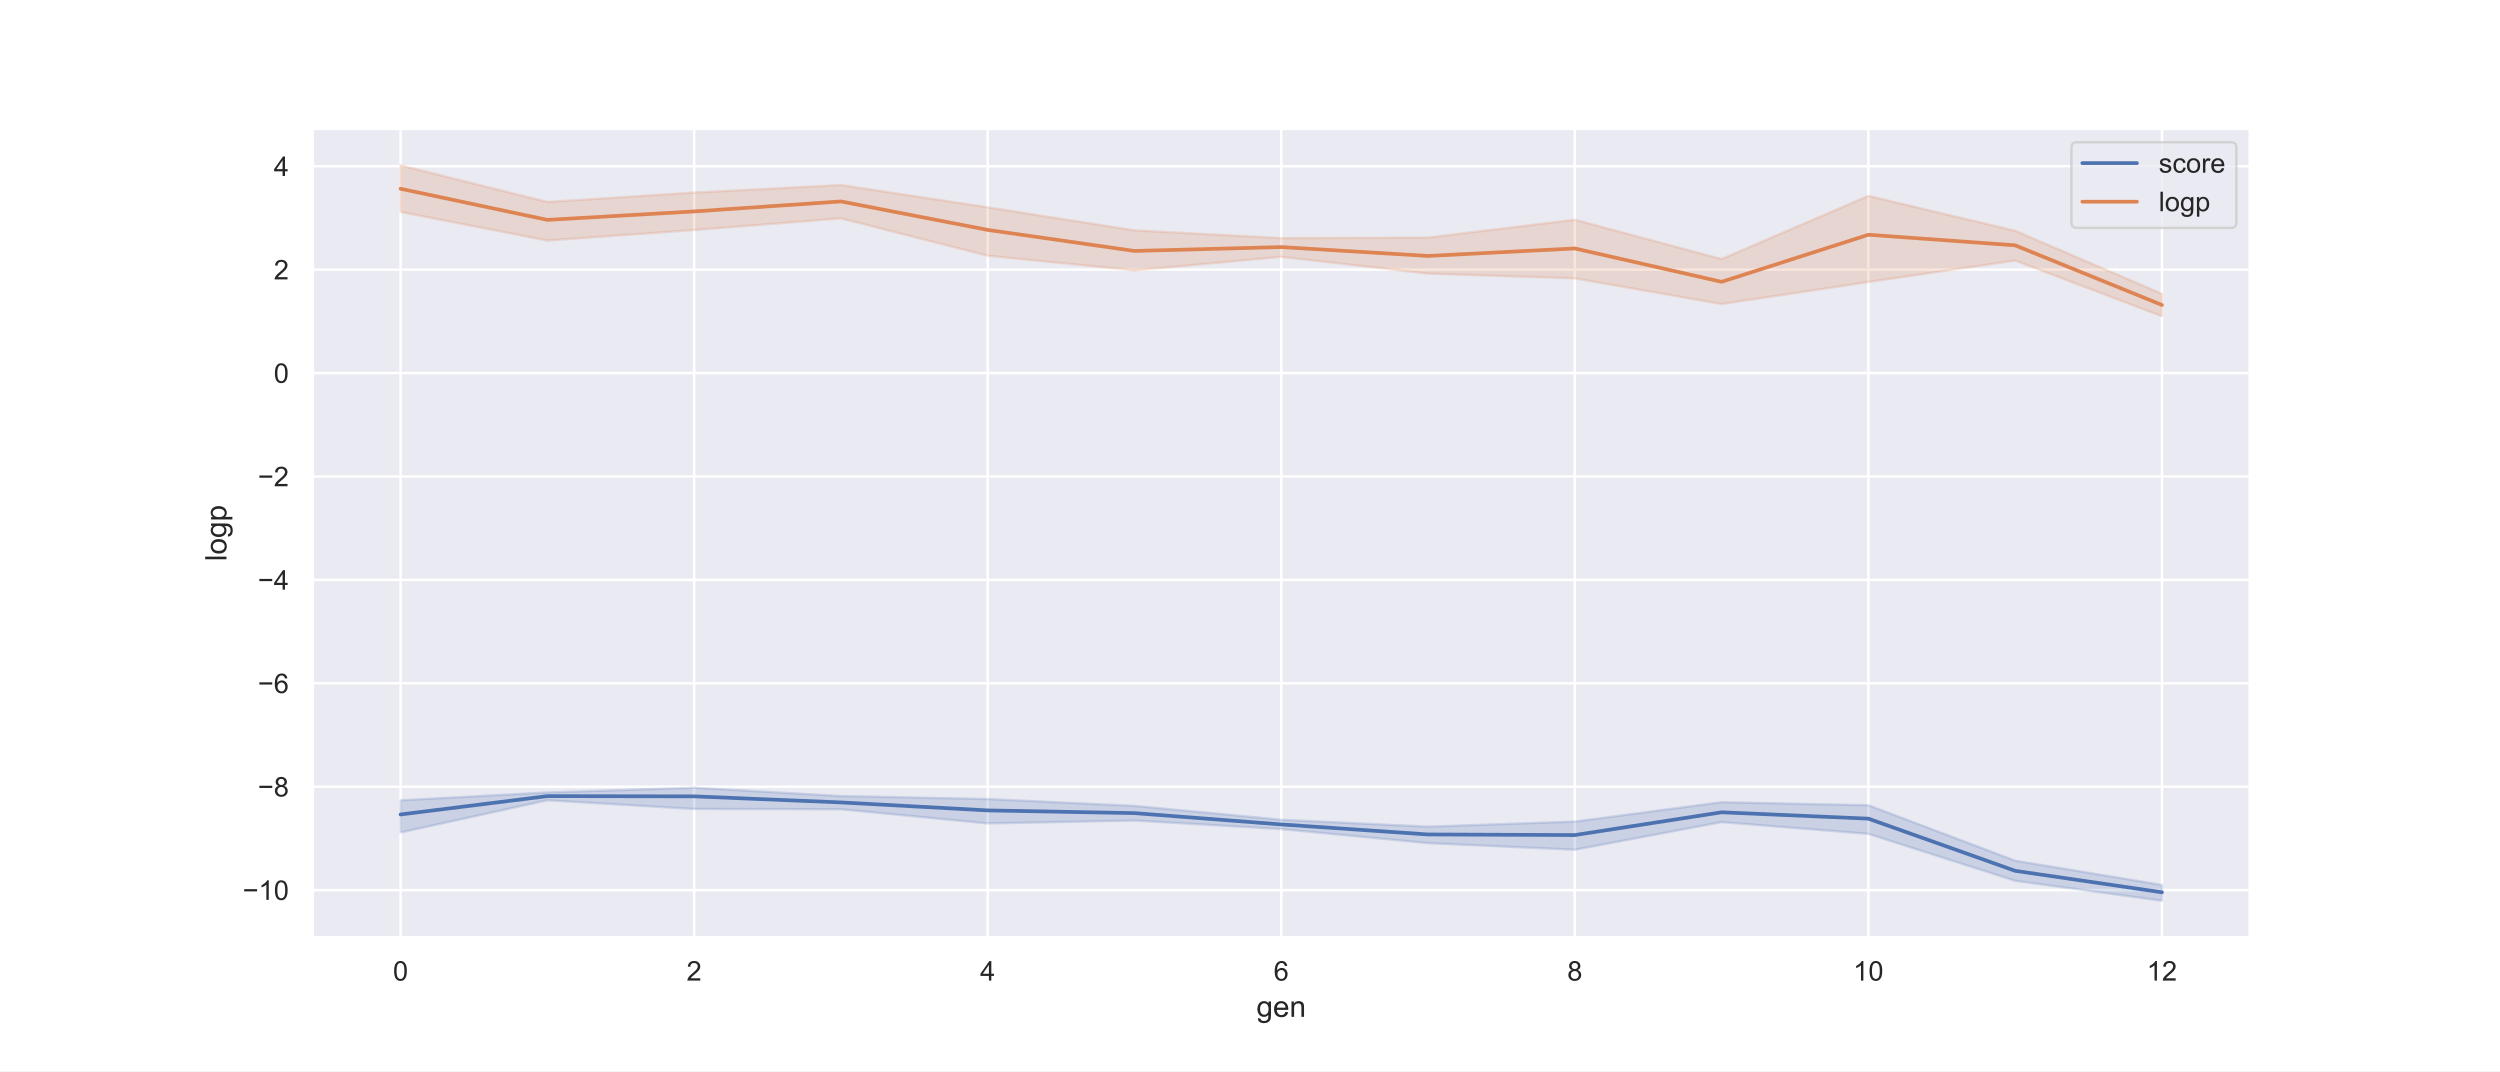
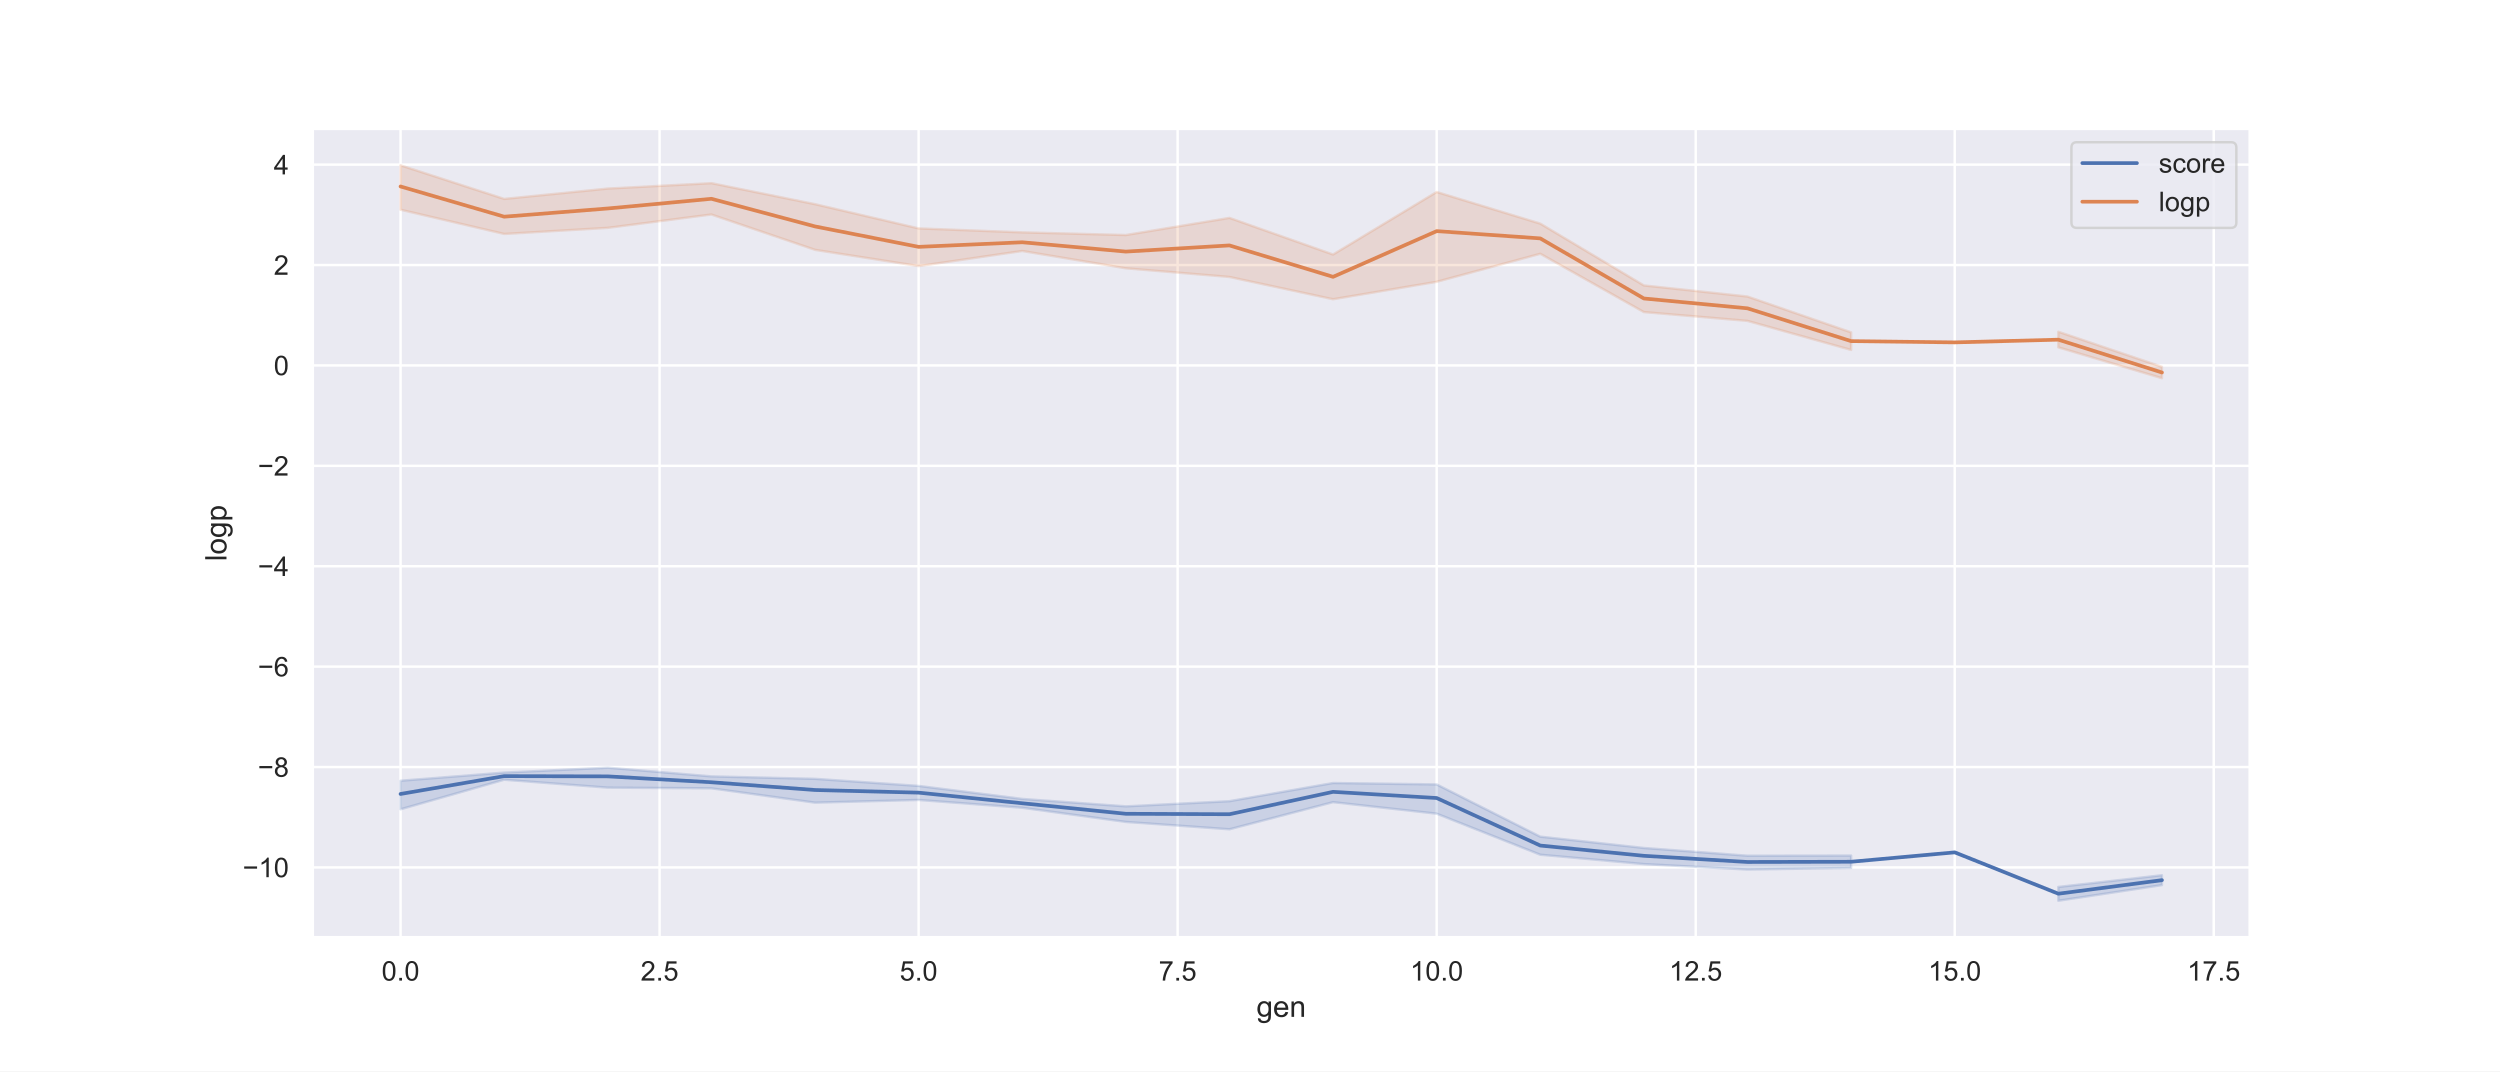
<svg xmlns="http://www.w3.org/2000/svg" xmlns:xlink="http://www.w3.org/1999/xlink" height="432pt" version="1.1" viewBox="0 0 1008 432" width="1008pt">
  <defs>
    <style type="text/css">
*{stroke-linecap:butt;stroke-linejoin:round;}
  </style>
  </defs>
  <g id="figure_1">
    <g id="patch_1">
      <path d="M 0 432  L 1008 432  L 1008 0  L 0 0  z " style="fill:#ffffff;" />
    </g>
    <g id="axes_1">
      <g id="patch_2">
        <path d="M 126 378  L 907.2 378  L 907.2 51.84  L 126 51.84  z " style="fill:#eaeaf2;" />
      </g>
      <g id="matplotlib.axis_1">
        <g id="xtick_1">
          <g id="line2d_1">
-             <path clip-path="url(#p909247d526)" d="M 161.509 378  L 161.509 51.84  " style="fill:none;stroke:#ffffff;stroke-linecap:round;" />
+             <path clip-path="url(#p91b18e25f9)" d="M 161.509 378  L 161.509 51.84  " style="fill:none;stroke:#ffffff;stroke-linecap:round;" />
          </g>
          <g id="text_1">
            <defs>
              <path d="M 4.156 35.297  Q 4.156 48 6.766 55.734  Q 9.375 63.484 14.516 67.672  Q 19.672 71.875 27.484 71.875  Q 33.25 71.875 37.594 69.547  Q 41.938 67.234 44.766 62.859  Q 47.609 58.5 49.219 52.219  Q 50.828 45.953 50.828 35.297  Q 50.828 22.703 48.234 14.969  Q 45.656 7.234 40.5 3  Q 35.359 -1.219 27.484 -1.219  Q 17.141 -1.219 11.234 6.203  Q 4.156 15.141 4.156 35.297  z M 13.188 35.297  Q 13.188 17.672 17.312 11.828  Q 21.438 6 27.484 6  Q 33.547 6 37.672 11.859  Q 41.797 17.719 41.797 35.297  Q 41.797 52.984 37.672 58.781  Q 33.547 64.594 27.391 64.594  Q 21.344 64.594 17.719 59.469  Q 13.188 52.938 13.188 35.297  z " id="ArialMT-48" />
-             </defs>
-             <g style="fill:#262626;" transform="translate(158.4506 395.3736)scale(0.11 -0.11)">
+               <path d="M 9.078 0  L 9.078 10.016  L 19.094 10.016  L 19.094 0  z " id="ArialMT-46" />
+             </defs>
+             <g style="fill:#262626;" transform="translate(153.8641 395.3736)scale(0.11 -0.11)">
              <use xlink:href="#ArialMT-48" />
+               <use x="55.615" xlink:href="#ArialMT-46" />
+               <use x="83.398" xlink:href="#ArialMT-48" />
            </g>
          </g>
        </g>
        <g id="xtick_2">
          <g id="line2d_2">
-             <path clip-path="url(#p909247d526)" d="M 279.873 378  L 279.873 51.84  " style="fill:none;stroke:#ffffff;stroke-linecap:round;" />
+             <path clip-path="url(#p91b18e25f9)" d="M 265.948 378  L 265.948 51.84  " style="fill:none;stroke:#ffffff;stroke-linecap:round;" />
          </g>
          <g id="text_2">
            <defs>
              <path d="M 50.344 8.453  L 50.344 0  L 3.031 0  Q 2.938 3.172 4.047 6.109  Q 5.859 10.938 9.828 15.625  Q 13.812 20.312 21.344 26.469  Q 33.016 36.031 37.109 41.625  Q 41.219 47.219 41.219 52.203  Q 41.219 57.422 37.469 61  Q 33.734 64.594 27.734 64.594  Q 21.391 64.594 17.578 60.781  Q 13.766 56.984 13.719 50.25  L 4.688 51.172  Q 5.609 61.281 11.656 66.578  Q 17.719 71.875 27.938 71.875  Q 38.234 71.875 44.234 66.156  Q 50.25 60.453 50.25 52  Q 50.25 47.703 48.484 43.547  Q 46.734 39.406 42.656 34.812  Q 38.578 30.219 29.109 22.219  Q 21.188 15.578 18.938 13.203  Q 16.703 10.844 15.234 8.453  z " id="ArialMT-50" />
-             </defs>
-             <g style="fill:#262626;" transform="translate(276.8142 395.3736)scale(0.11 -0.11)">
+               <path d="M 4.156 18.75  L 13.375 19.531  Q 14.406 12.797 18.141 9.391  Q 21.875 6 27.156 6  Q 33.5 6 37.891 10.781  Q 42.281 15.578 42.281 23.484  Q 42.281 31 38.062 35.344  Q 33.844 39.703 27 39.703  Q 22.75 39.703 19.328 37.766  Q 15.922 35.844 13.969 32.766  L 5.719 33.844  L 12.641 70.609  L 48.25 70.609  L 48.25 62.203  L 19.672 62.203  L 15.828 42.969  Q 22.266 47.469 29.344 47.469  Q 38.719 47.469 45.156 40.969  Q 51.609 34.469 51.609 24.266  Q 51.609 14.547 45.953 7.469  Q 39.062 -1.219 27.156 -1.219  Q 17.391 -1.219 11.203 4.25  Q 5.031 9.719 4.156 18.75  z " id="ArialMT-53" />
+             </defs>
+             <g style="fill:#262626;" transform="translate(258.3026 395.3736)scale(0.11 -0.11)">
              <use xlink:href="#ArialMT-50" />
+               <use x="55.615" xlink:href="#ArialMT-46" />
+               <use x="83.398" xlink:href="#ArialMT-53" />
            </g>
          </g>
        </g>
        <g id="xtick_3">
          <g id="line2d_3">
-             <path clip-path="url(#p909247d526)" d="M 398.236 378  L 398.236 51.84  " style="fill:none;stroke:#ffffff;stroke-linecap:round;" />
+             <path clip-path="url(#p91b18e25f9)" d="M 370.386 378  L 370.386 51.84  " style="fill:none;stroke:#ffffff;stroke-linecap:round;" />
          </g>
          <g id="text_3">
-             <defs>
-               <path d="M 32.328 0  L 32.328 17.141  L 1.266 17.141  L 1.266 25.203  L 33.938 71.578  L 41.109 71.578  L 41.109 25.203  L 50.781 25.203  L 50.781 17.141  L 41.109 17.141  L 41.109 0  z M 32.328 25.203  L 32.328 57.469  L 9.906 25.203  z " id="ArialMT-52" />
-             </defs>
-             <g style="fill:#262626;" transform="translate(395.1778 395.3736)scale(0.11 -0.11)">
-               <use xlink:href="#ArialMT-52" />
+             <g style="fill:#262626;" transform="translate(362.7411 395.3736)scale(0.11 -0.11)">
+               <use xlink:href="#ArialMT-53" />
+               <use x="55.615" xlink:href="#ArialMT-46" />
+               <use x="83.398" xlink:href="#ArialMT-48" />
            </g>
          </g>
        </g>
        <g id="xtick_4">
          <g id="line2d_4">
-             <path clip-path="url(#p909247d526)" d="M 516.6 378  L 516.6 51.84  " style="fill:none;stroke:#ffffff;stroke-linecap:round;" />
+             <path clip-path="url(#p91b18e25f9)" d="M 474.825 378  L 474.825 51.84  " style="fill:none;stroke:#ffffff;stroke-linecap:round;" />
          </g>
          <g id="text_4">
            <defs>
-               <path d="M 49.75 54.047  L 41.016 53.375  Q 39.844 58.547 37.703 60.891  Q 34.125 64.656 28.906 64.656  Q 24.703 64.656 21.531 62.312  Q 17.391 59.281 14.984 53.469  Q 12.594 47.656 12.5 36.922  Q 15.672 41.75 20.266 44.094  Q 24.859 46.438 29.891 46.438  Q 38.672 46.438 44.844 39.969  Q 51.031 33.5 51.031 23.25  Q 51.031 16.5 48.125 10.719  Q 45.219 4.938 40.141 1.859  Q 35.062 -1.219 28.609 -1.219  Q 17.625 -1.219 10.688 6.859  Q 3.766 14.938 3.766 33.5  Q 3.766 54.25 11.422 63.672  Q 18.109 71.875 29.438 71.875  Q 37.891 71.875 43.281 67.141  Q 48.688 62.406 49.75 54.047  z M 13.875 23.188  Q 13.875 18.656 15.797 14.5  Q 17.719 10.359 21.188 8.172  Q 24.656 6 28.469 6  Q 34.031 6 38.031 10.484  Q 42.047 14.984 42.047 22.703  Q 42.047 30.125 38.078 34.391  Q 34.125 38.672 28.125 38.672  Q 22.172 38.672 18.016 34.391  Q 13.875 30.125 13.875 23.188  z " id="ArialMT-54" />
-             </defs>
-             <g style="fill:#262626;" transform="translate(513.5415 395.3736)scale(0.11 -0.11)">
-               <use xlink:href="#ArialMT-54" />
+               <path d="M 4.734 62.203  L 4.734 70.656  L 51.078 70.656  L 51.078 63.812  Q 44.234 56.547 37.516 44.484  Q 30.812 32.422 27.156 19.672  Q 24.516 10.688 23.781 0  L 14.75 0  Q 14.891 8.453 18.062 20.406  Q 21.234 32.375 27.172 43.484  Q 33.109 54.594 39.797 62.203  z " id="ArialMT-55" />
+             </defs>
+             <g style="fill:#262626;" transform="translate(467.1796 395.3736)scale(0.11 -0.11)">
+               <use xlink:href="#ArialMT-55" />
+               <use x="55.615" xlink:href="#ArialMT-46" />
+               <use x="83.398" xlink:href="#ArialMT-53" />
            </g>
          </g>
        </g>
        <g id="xtick_5">
          <g id="line2d_5">
-             <path clip-path="url(#p909247d526)" d="M 634.964 378  L 634.964 51.84  " style="fill:none;stroke:#ffffff;stroke-linecap:round;" />
+             <path clip-path="url(#p91b18e25f9)" d="M 579.263 378  L 579.263 51.84  " style="fill:none;stroke:#ffffff;stroke-linecap:round;" />
          </g>
          <g id="text_5">
            <defs>
-               <path d="M 17.672 38.812  Q 12.203 40.828 9.562 44.531  Q 6.938 48.25 6.938 53.422  Q 6.938 61.234 12.547 66.547  Q 18.172 71.875 27.484 71.875  Q 36.859 71.875 42.578 66.422  Q 48.297 60.984 48.297 53.172  Q 48.297 48.188 45.672 44.5  Q 43.062 40.828 37.75 38.812  Q 44.344 36.672 47.781 31.875  Q 51.219 27.094 51.219 20.453  Q 51.219 11.281 44.719 5.031  Q 38.234 -1.219 27.641 -1.219  Q 17.047 -1.219 10.547 5.047  Q 4.047 11.328 4.047 20.703  Q 4.047 27.688 7.594 32.391  Q 11.141 37.109 17.672 38.812  z M 15.922 53.719  Q 15.922 48.641 19.188 45.406  Q 22.469 42.188 27.688 42.188  Q 32.766 42.188 36.016 45.375  Q 39.266 48.578 39.266 53.219  Q 39.266 58.062 35.906 61.359  Q 32.562 64.656 27.594 64.656  Q 22.562 64.656 19.234 61.422  Q 15.922 58.203 15.922 53.719  z M 13.094 20.656  Q 13.094 16.891 14.875 13.375  Q 16.656 9.859 20.172 7.922  Q 23.688 6 27.734 6  Q 34.031 6 38.125 10.047  Q 42.234 14.109 42.234 20.359  Q 42.234 26.703 38.016 30.859  Q 33.797 35.016 27.438 35.016  Q 21.234 35.016 17.156 30.906  Q 13.094 26.812 13.094 20.656  z " id="ArialMT-56" />
-             </defs>
-             <g style="fill:#262626;" transform="translate(631.9051 395.3736)scale(0.11 -0.11)">
-               <use xlink:href="#ArialMT-56" />
+               <path d="M 37.25 0  L 28.469 0  L 28.469 56  Q 25.297 52.984 20.141 49.953  Q 14.984 46.922 10.891 45.406  L 10.891 53.906  Q 18.266 57.375 23.781 62.297  Q 29.297 67.234 31.594 71.875  L 37.25 71.875  z " id="ArialMT-49" />
+             </defs>
+             <g style="fill:#262626;" transform="translate(568.5596 395.3736)scale(0.11 -0.11)">
+               <use xlink:href="#ArialMT-49" />
+               <use x="55.615" xlink:href="#ArialMT-48" />
+               <use x="111.23" xlink:href="#ArialMT-46" />
+               <use x="139.014" xlink:href="#ArialMT-48" />
            </g>
          </g>
        </g>
        <g id="xtick_6">
          <g id="line2d_6">
-             <path clip-path="url(#p909247d526)" d="M 753.327 378  L 753.327 51.84  " style="fill:none;stroke:#ffffff;stroke-linecap:round;" />
+             <path clip-path="url(#p91b18e25f9)" d="M 683.702 378  L 683.702 51.84  " style="fill:none;stroke:#ffffff;stroke-linecap:round;" />
          </g>
          <g id="text_6">
-             <defs>
-               <path d="M 37.25 0  L 28.469 0  L 28.469 56  Q 25.297 52.984 20.141 49.953  Q 14.984 46.922 10.891 45.406  L 10.891 53.906  Q 18.266 57.375 23.781 62.297  Q 29.297 67.234 31.594 71.875  L 37.25 71.875  z " id="ArialMT-49" />
-             </defs>
-             <g style="fill:#262626;" transform="translate(747.2102 395.3736)scale(0.11 -0.11)">
+             <g style="fill:#262626;" transform="translate(672.9981 395.3736)scale(0.11 -0.11)">
              <use xlink:href="#ArialMT-49" />
-               <use x="55.615" xlink:href="#ArialMT-48" />
+               <use x="55.615" xlink:href="#ArialMT-50" />
+               <use x="111.23" xlink:href="#ArialMT-46" />
+               <use x="139.014" xlink:href="#ArialMT-53" />
            </g>
          </g>
        </g>
        <g id="xtick_7">
          <g id="line2d_7">
-             <path clip-path="url(#p909247d526)" d="M 871.691 378  L 871.691 51.84  " style="fill:none;stroke:#ffffff;stroke-linecap:round;" />
+             <path clip-path="url(#p91b18e25f9)" d="M 788.14 378  L 788.14 51.84  " style="fill:none;stroke:#ffffff;stroke-linecap:round;" />
          </g>
          <g id="text_7">
-             <g style="fill:#262626;" transform="translate(865.5739 395.3736)scale(0.11 -0.11)">
+             <g style="fill:#262626;" transform="translate(777.4366 395.3736)scale(0.11 -0.11)">
              <use xlink:href="#ArialMT-49" />
-               <use x="55.615" xlink:href="#ArialMT-50" />
-             </g>
-           </g>
-         </g>
-         <g id="text_8">
+               <use x="55.615" xlink:href="#ArialMT-53" />
+               <use x="111.23" xlink:href="#ArialMT-46" />
+               <use x="139.014" xlink:href="#ArialMT-48" />
+             </g>
+           </g>
+         </g>
+         <g id="xtick_8">
+           <g id="line2d_8">
+             <path clip-path="url(#p91b18e25f9)" d="M 892.579 378  L 892.579 51.84  " style="fill:none;stroke:#ffffff;stroke-linecap:round;" />
+           </g>
+           <g id="text_8">
+             <g style="fill:#262626;" transform="translate(881.8751 395.3736)scale(0.11 -0.11)">
+               <use xlink:href="#ArialMT-49" />
+               <use x="55.615" xlink:href="#ArialMT-55" />
+               <use x="111.23" xlink:href="#ArialMT-46" />
+               <use x="139.014" xlink:href="#ArialMT-53" />
+             </g>
+           </g>
+         </g>
+         <g id="text_9">
          <defs>
            <path d="M 4.984 -4.297  L 13.531 -5.562  Q 14.062 -9.516 16.5 -11.328  Q 19.781 -13.766 25.438 -13.766  Q 31.547 -13.766 34.859 -11.328  Q 38.188 -8.891 39.359 -4.5  Q 40.047 -1.812 39.984 6.781  Q 34.234 0 25.641 0  Q 14.938 0 9.078 7.719  Q 3.219 15.438 3.219 26.219  Q 3.219 33.641 5.906 39.906  Q 8.594 46.188 13.688 49.609  Q 18.797 53.031 25.688 53.031  Q 34.859 53.031 40.828 45.609  L 40.828 51.859  L 48.922 51.859  L 48.922 7.031  Q 48.922 -5.078 46.453 -10.125  Q 44 -15.188 38.641 -18.109  Q 33.297 -21.047 25.484 -21.047  Q 16.219 -21.047 10.5 -16.875  Q 4.781 -12.703 4.984 -4.297  z M 12.25 26.859  Q 12.25 16.656 16.297 11.969  Q 20.359 7.281 26.469 7.281  Q 32.516 7.281 36.609 11.938  Q 40.719 16.609 40.719 26.562  Q 40.719 36.078 36.5 40.906  Q 32.281 45.75 26.312 45.75  Q 20.453 45.75 16.344 40.984  Q 12.25 36.234 12.25 26.859  z " id="ArialMT-103" />
            <path d="M 42.094 16.703  L 51.172 15.578  Q 49.031 7.625 43.219 3.219  Q 37.406 -1.172 28.375 -1.172  Q 17 -1.172 10.328 5.828  Q 3.656 12.844 3.656 25.484  Q 3.656 38.578 10.391 45.797  Q 17.141 53.031 27.875 53.031  Q 38.281 53.031 44.875 45.953  Q 51.469 38.875 51.469 26.031  Q 51.469 25.25 51.422 23.688  L 12.75 23.688  Q 13.234 15.141 17.578 10.594  Q 21.922 6.062 28.422 6.062  Q 33.25 6.062 36.672 8.594  Q 40.094 11.141 42.094 16.703  z M 13.234 30.906  L 42.188 30.906  Q 41.609 37.453 38.875 40.719  Q 34.672 45.797 27.984 45.797  Q 21.922 45.797 17.797 41.75  Q 13.672 37.703 13.234 30.906  z " id="ArialMT-101" />
            <path d="M 6.594 0  L 6.594 51.859  L 14.5 51.859  L 14.5 44.484  Q 20.219 53.031 31 53.031  Q 35.688 53.031 39.625 51.344  Q 43.562 49.656 45.516 46.922  Q 47.469 44.188 48.25 40.438  Q 48.734 37.984 48.734 31.891  L 48.734 0  L 39.938 0  L 39.938 31.547  Q 39.938 36.922 38.906 39.578  Q 37.891 42.234 35.281 43.812  Q 32.672 45.406 29.156 45.406  Q 23.531 45.406 19.453 41.844  Q 15.375 38.281 15.375 28.328  L 15.375 0  z " id="ArialMT-110" />
          </defs>
          <g style="fill:#262626;" transform="translate(506.5903 410.0086)scale(0.12 -0.12)">
            <use xlink:href="#ArialMT-103" />
            <use x="55.615" xlink:href="#ArialMT-101" />
            <use x="111.23" xlink:href="#ArialMT-110" />
          </g>
        </g>
      </g>
      <g id="matplotlib.axis_2">
        <g id="ytick_1">
-           <g id="line2d_8">
-             <path clip-path="url(#p909247d526)" d="M 126 358.903  L 907.2 358.903  " style="fill:none;stroke:#ffffff;stroke-linecap:round;" />
-           </g>
-           <g id="text_9">
+           <g id="line2d_9">
+             <path clip-path="url(#p91b18e25f9)" d="M 126 349.741  L 907.2 349.741  " style="fill:none;stroke:#ffffff;stroke-linecap:round;" />
+           </g>
+           <g id="text_10">
            <defs>
              <path d="M 52.828 31.203  L 5.562 31.203  L 5.562 39.406  L 52.828 39.406  z " id="ArialMT-8722" />
            </defs>
-             <g style="fill:#262626;" transform="translate(97.84125 362.8398)scale(0.11 -0.11)">
+             <g style="fill:#262626;" transform="translate(97.84125 353.6782)scale(0.11 -0.11)">
              <use xlink:href="#ArialMT-8722" />
              <use x="58.398" xlink:href="#ArialMT-49" />
              <use x="114.014" xlink:href="#ArialMT-48" />
            </g>
          </g>
        </g>
        <g id="ytick_2">
-           <g id="line2d_9">
-             <path clip-path="url(#p909247d526)" d="M 126 317.207  L 907.2 317.207  " style="fill:none;stroke:#ffffff;stroke-linecap:round;" />
-           </g>
-           <g id="text_10">
-             <g style="fill:#262626;" transform="translate(103.9583 321.1433)scale(0.11 -0.11)">
+           <g id="line2d_10">
+             <path clip-path="url(#p91b18e25f9)" d="M 126 309.26  L 907.2 309.26  " style="fill:none;stroke:#ffffff;stroke-linecap:round;" />
+           </g>
+           <g id="text_11">
+             <defs>
+               <path d="M 17.672 38.812  Q 12.203 40.828 9.562 44.531  Q 6.938 48.25 6.938 53.422  Q 6.938 61.234 12.547 66.547  Q 18.172 71.875 27.484 71.875  Q 36.859 71.875 42.578 66.422  Q 48.297 60.984 48.297 53.172  Q 48.297 48.188 45.672 44.5  Q 43.062 40.828 37.75 38.812  Q 44.344 36.672 47.781 31.875  Q 51.219 27.094 51.219 20.453  Q 51.219 11.281 44.719 5.031  Q 38.234 -1.219 27.641 -1.219  Q 17.047 -1.219 10.547 5.047  Q 4.047 11.328 4.047 20.703  Q 4.047 27.688 7.594 32.391  Q 11.141 37.109 17.672 38.812  z M 15.922 53.719  Q 15.922 48.641 19.188 45.406  Q 22.469 42.188 27.688 42.188  Q 32.766 42.188 36.016 45.375  Q 39.266 48.578 39.266 53.219  Q 39.266 58.062 35.906 61.359  Q 32.562 64.656 27.594 64.656  Q 22.562 64.656 19.234 61.422  Q 15.922 58.203 15.922 53.719  z M 13.094 20.656  Q 13.094 16.891 14.875 13.375  Q 16.656 9.859 20.172 7.922  Q 23.688 6 27.734 6  Q 34.031 6 38.125 10.047  Q 42.234 14.109 42.234 20.359  Q 42.234 26.703 38.016 30.859  Q 33.797 35.016 27.438 35.016  Q 21.234 35.016 17.156 30.906  Q 13.094 26.812 13.094 20.656  z " id="ArialMT-56" />
+             </defs>
+             <g style="fill:#262626;" transform="translate(103.9583 313.1966)scale(0.11 -0.11)">
              <use xlink:href="#ArialMT-8722" />
              <use x="58.398" xlink:href="#ArialMT-56" />
            </g>
          </g>
        </g>
        <g id="ytick_3">
-           <g id="line2d_10">
-             <path clip-path="url(#p909247d526)" d="M 126 275.51  L 907.2 275.51  " style="fill:none;stroke:#ffffff;stroke-linecap:round;" />
-           </g>
-           <g id="text_11">
-             <g style="fill:#262626;" transform="translate(103.9583 279.4469)scale(0.11 -0.11)">
+           <g id="line2d_11">
+             <path clip-path="url(#p91b18e25f9)" d="M 126 268.778  L 907.2 268.778  " style="fill:none;stroke:#ffffff;stroke-linecap:round;" />
+           </g>
+           <g id="text_12">
+             <defs>
+               <path d="M 49.75 54.047  L 41.016 53.375  Q 39.844 58.547 37.703 60.891  Q 34.125 64.656 28.906 64.656  Q 24.703 64.656 21.531 62.312  Q 17.391 59.281 14.984 53.469  Q 12.594 47.656 12.5 36.922  Q 15.672 41.75 20.266 44.094  Q 24.859 46.438 29.891 46.438  Q 38.672 46.438 44.844 39.969  Q 51.031 33.5 51.031 23.25  Q 51.031 16.5 48.125 10.719  Q 45.219 4.938 40.141 1.859  Q 35.062 -1.219 28.609 -1.219  Q 17.625 -1.219 10.688 6.859  Q 3.766 14.938 3.766 33.5  Q 3.766 54.25 11.422 63.672  Q 18.109 71.875 29.438 71.875  Q 37.891 71.875 43.281 67.141  Q 48.688 62.406 49.75 54.047  z M 13.875 23.188  Q 13.875 18.656 15.797 14.5  Q 17.719 10.359 21.188 8.172  Q 24.656 6 28.469 6  Q 34.031 6 38.031 10.484  Q 42.047 14.984 42.047 22.703  Q 42.047 30.125 38.078 34.391  Q 34.125 38.672 28.125 38.672  Q 22.172 38.672 18.016 34.391  Q 13.875 30.125 13.875 23.188  z " id="ArialMT-54" />
+             </defs>
+             <g style="fill:#262626;" transform="translate(103.9583 272.7149)scale(0.11 -0.11)">
              <use xlink:href="#ArialMT-8722" />
              <use x="58.398" xlink:href="#ArialMT-54" />
            </g>
          </g>
        </g>
        <g id="ytick_4">
-           <g id="line2d_11">
-             <path clip-path="url(#p909247d526)" d="M 126 233.814  L 907.2 233.814  " style="fill:none;stroke:#ffffff;stroke-linecap:round;" />
-           </g>
-           <g id="text_12">
-             <g style="fill:#262626;" transform="translate(103.9583 237.7504)scale(0.11 -0.11)">
+           <g id="line2d_12">
+             <path clip-path="url(#p91b18e25f9)" d="M 126 228.297  L 907.2 228.297  " style="fill:none;stroke:#ffffff;stroke-linecap:round;" />
+           </g>
+           <g id="text_13">
+             <defs>
+               <path d="M 32.328 0  L 32.328 17.141  L 1.266 17.141  L 1.266 25.203  L 33.938 71.578  L 41.109 71.578  L 41.109 25.203  L 50.781 25.203  L 50.781 17.141  L 41.109 17.141  L 41.109 0  z M 32.328 25.203  L 32.328 57.469  L 9.906 25.203  z " id="ArialMT-52" />
+             </defs>
+             <g style="fill:#262626;" transform="translate(103.9583 232.2333)scale(0.11 -0.11)">
              <use xlink:href="#ArialMT-8722" />
              <use x="58.398" xlink:href="#ArialMT-52" />
            </g>
          </g>
        </g>
        <g id="ytick_5">
-           <g id="line2d_12">
-             <path clip-path="url(#p909247d526)" d="M 126 192.117  L 907.2 192.117  " style="fill:none;stroke:#ffffff;stroke-linecap:round;" />
-           </g>
-           <g id="text_13">
-             <g style="fill:#262626;" transform="translate(103.9583 196.054)scale(0.11 -0.11)">
+           <g id="line2d_13">
+             <path clip-path="url(#p91b18e25f9)" d="M 126 187.815  L 907.2 187.815  " style="fill:none;stroke:#ffffff;stroke-linecap:round;" />
+           </g>
+           <g id="text_14">
+             <g style="fill:#262626;" transform="translate(103.9583 191.7517)scale(0.11 -0.11)">
              <use xlink:href="#ArialMT-8722" />
              <use x="58.398" xlink:href="#ArialMT-50" />
            </g>
          </g>
        </g>
        <g id="ytick_6">
-           <g id="line2d_13">
-             <path clip-path="url(#p909247d526)" d="M 126 150.421  L 907.2 150.421  " style="fill:none;stroke:#ffffff;stroke-linecap:round;" />
-           </g>
-           <g id="text_14">
-             <g style="fill:#262626;" transform="translate(110.383 154.3575)scale(0.11 -0.11)">
+           <g id="line2d_14">
+             <path clip-path="url(#p91b18e25f9)" d="M 126 147.333  L 907.2 147.333  " style="fill:none;stroke:#ffffff;stroke-linecap:round;" />
+           </g>
+           <g id="text_15">
+             <g style="fill:#262626;" transform="translate(110.383 151.2701)scale(0.11 -0.11)">
              <use xlink:href="#ArialMT-48" />
            </g>
          </g>
        </g>
        <g id="ytick_7">
-           <g id="line2d_14">
-             <path clip-path="url(#p909247d526)" d="M 126 108.724  L 907.2 108.724  " style="fill:none;stroke:#ffffff;stroke-linecap:round;" />
-           </g>
-           <g id="text_15">
-             <g style="fill:#262626;" transform="translate(110.383 112.6611)scale(0.11 -0.11)">
+           <g id="line2d_15">
+             <path clip-path="url(#p91b18e25f9)" d="M 126 106.852  L 907.2 106.852  " style="fill:none;stroke:#ffffff;stroke-linecap:round;" />
+           </g>
+           <g id="text_16">
+             <g style="fill:#262626;" transform="translate(110.383 110.7885)scale(0.11 -0.11)">
              <use xlink:href="#ArialMT-50" />
            </g>
          </g>
        </g>
        <g id="ytick_8">
-           <g id="line2d_15">
-             <path clip-path="url(#p909247d526)" d="M 126 67.028  L 907.2 67.028  " style="fill:none;stroke:#ffffff;stroke-linecap:round;" />
-           </g>
-           <g id="text_16">
-             <g style="fill:#262626;" transform="translate(110.383 70.96462)scale(0.11 -0.11)">
+           <g id="line2d_16">
+             <path clip-path="url(#p91b18e25f9)" d="M 126 66.37  L 907.2 66.37  " style="fill:none;stroke:#ffffff;stroke-linecap:round;" />
+           </g>
+           <g id="text_17">
+             <g style="fill:#262626;" transform="translate(110.383 70.30684)scale(0.11 -0.11)">
              <use xlink:href="#ArialMT-52" />
            </g>
          </g>
        </g>
-         <g id="text_17">
+         <g id="text_18">
          <defs>
            <path d="M 6.391 0  L 6.391 71.578  L 15.188 71.578  L 15.188 0  z " id="ArialMT-108" />
            <path d="M 3.328 25.922  Q 3.328 40.328 11.328 47.266  Q 18.016 53.031 27.641 53.031  Q 38.328 53.031 45.109 46.016  Q 51.906 39.016 51.906 26.656  Q 51.906 16.656 48.906 10.906  Q 45.906 5.172 40.156 2  Q 34.422 -1.172 27.641 -1.172  Q 16.75 -1.172 10.031 5.812  Q 3.328 12.797 3.328 25.922  z M 12.359 25.922  Q 12.359 15.969 16.703 11.016  Q 21.047 6.062 27.641 6.062  Q 34.188 6.062 38.531 11.031  Q 42.875 16.016 42.875 26.219  Q 42.875 35.844 38.5 40.797  Q 34.125 45.75 27.641 45.75  Q 21.047 45.75 16.703 40.812  Q 12.359 35.891 12.359 25.922  z " id="ArialMT-111" />
            <path d="M 6.594 -19.875  L 6.594 51.859  L 14.594 51.859  L 14.594 45.125  Q 17.438 49.078 21 51.047  Q 24.562 53.031 29.641 53.031  Q 36.281 53.031 41.359 49.609  Q 46.438 46.188 49.016 39.953  Q 51.609 33.734 51.609 26.312  Q 51.609 18.359 48.75 11.984  Q 45.906 5.609 40.453 2.219  Q 35.016 -1.172 29 -1.172  Q 24.609 -1.172 21.109 0.688  Q 17.625 2.547 15.375 5.375  L 15.375 -19.875  z M 14.547 25.641  Q 14.547 15.625 18.594 10.844  Q 22.656 6.062 28.422 6.062  Q 34.281 6.062 38.453 11.016  Q 42.625 15.969 42.625 26.375  Q 42.625 36.281 38.547 41.203  Q 34.469 46.141 28.812 46.141  Q 23.188 46.141 18.859 40.891  Q 14.547 35.641 14.547 25.641  z " id="ArialMT-112" />
          </defs>
          <g style="fill:#262626;" transform="translate(91.31562 226.2628)rotate(-90)scale(0.12 -0.12)">
            <use xlink:href="#ArialMT-108" />
            <use x="22.217" xlink:href="#ArialMT-111" />
            <use x="77.832" xlink:href="#ArialMT-103" />
            <use x="133.447" xlink:href="#ArialMT-112" />
          </g>
        </g>
      </g>
      <g id="PolyCollection_1">
-         <defs>
-           <path d="M 161.509 -109.31  L 161.509 -96.354  L 220.691 -109.337  L 279.873 -105.832  L 339.055 -105.707  L 398.236 -99.996  L 457.418 -101.169  L 516.6 -97.723  L 575.782 -92.05  L 634.964 -89.387  L 694.145 -100.536  L 753.327 -95.785  L 812.509 -76.867  L 871.691 -68.825  L 871.691 -75.191  L 871.691 -75.191  L 812.509 -84.956  L 753.327 -107.313  L 694.145 -108.539  L 634.964 -100.735  L 575.782 -98.684  L 516.6 -101.467  L 457.418 -107.061  L 398.236 -109.818  L 339.055 -111.018  L 279.873 -114.4  L 220.691 -112.478  L 161.509 -109.31  z " id="m362106b983" style="stroke:#4c72b0;stroke-opacity:0.2;" />
-         </defs>
-         <g clip-path="url(#p909247d526)">
-           <use style="fill:#4c72b0;fill-opacity:0.2;stroke:#4c72b0;stroke-opacity:0.2;" x="0" xlink:href="#m362106b983" y="432" />
-         </g>
+         <path clip-path="url(#p91b18e25f9)" d="M 161.509 314.799  L 161.509 326.305  L 203.284 314.382  L 245.06 317.575  L 286.835 317.854  L 328.611 323.626  L 370.386 322.536  L 412.161 325.683  L 453.937 331.401  L 495.712 334.368  L 537.488 323.428  L 579.263 328.075  L 621.039 344.626  L 662.814 348.401  L 704.589 350.593  L 746.365 349.942  L 746.365 344.965  L 746.365 344.965  L 704.589 345.031  L 662.814 341.911  L 621.039 337.344  L 579.263 316.285  L 537.488 315.714  L 495.712 323.042  L 453.937 325.122  L 412.161 322.13  L 370.386 316.885  L 328.611 314.026  L 286.835 313.04  L 245.06 309.533  L 203.284 311.509  L 161.509 314.799  z " style="fill:#4c72b0;fill-opacity:0.2;stroke:#4c72b0;stroke-opacity:0.2;" />
+         <path clip-path="url(#p91b18e25f9)" d="M 829.916 357.627  L 829.916 363.175  L 871.691 356.873  L 871.691 352.898  L 871.691 352.898  L 829.916 357.627  z " style="fill:#4c72b0;fill-opacity:0.2;stroke:#4c72b0;stroke-opacity:0.2;" />
      </g>
      <g id="PolyCollection_2">
-         <defs>
-           <path d="M 161.509 -365.335  L 161.509 -346.53  L 220.691 -335.019  L 279.873 -339.261  L 339.055 -343.956  L 398.236 -328.889  L 457.418 -322.98  L 516.6 -328.449  L 575.782 -321.669  L 634.964 -319.766  L 694.145 -309.422  L 753.327 -318.298  L 812.509 -326.947  L 871.691 -304.478  L 871.691 -313.535  L 871.691 -313.535  L 812.509 -338.951  L 753.327 -353.013  L 694.145 -327.539  L 634.964 -343.405  L 575.782 -336.199  L 516.6 -335.982  L 457.418 -339.108  L 398.236 -348.4  L 339.055 -357.391  L 279.873 -354.339  L 220.691 -350.563  L 161.509 -365.335  z " id="md73f36b981" style="stroke:#dd8452;stroke-opacity:0.2;" />
-         </defs>
-         <g clip-path="url(#p909247d526)">
-           <use style="fill:#dd8452;fill-opacity:0.2;stroke:#dd8452;stroke-opacity:0.2;" x="0" xlink:href="#md73f36b981" y="432" />
-         </g>
-       </g>
-       <g id="line2d_16">
-         <path clip-path="url(#p909247d526)" d="M 161.509 328.399  L 220.691 320.99  L 279.873 321.094  L 339.055 323.54  L 398.236 326.756  L 457.418 327.849  L 516.6 332.419  L 575.782 336.454  L 634.964 336.697  L 694.145 327.518  L 753.327 330.083  L 812.509 351.121  L 871.691 359.779  " style="fill:none;stroke:#4c72b0;stroke-linecap:round;stroke-width:1.5;" />
+         <path clip-path="url(#p91b18e25f9)" d="M 161.509 66.665  L 161.509 84.562  L 203.284 94.325  L 245.06 91.872  L 286.835 86.486  L 328.611 100.734  L 370.386 107.289  L 412.161 101.197  L 453.937 108.181  L 495.712 111.68  L 537.488 120.653  L 579.263 113.624  L 621.039 102.324  L 662.814 125.834  L 704.589 129.389  L 746.365 141.097  L 746.365 134.015  L 746.365 134.015  L 704.589 119.57  L 662.814 115.093  L 621.039 90.161  L 579.263 77.418  L 537.488 102.622  L 495.712 87.859  L 453.937 94.768  L 412.161 93.692  L 370.386 92.1  L 328.611 82.325  L 286.835 73.854  L 245.06 76.034  L 203.284 80.203  L 161.509 66.665  z " style="fill:#dd8452;fill-opacity:0.2;stroke:#dd8452;stroke-opacity:0.2;" />
+         <path clip-path="url(#p91b18e25f9)" d="M 829.916 133.767  L 829.916 140.051  L 871.691 152.494  L 871.691 147.902  L 871.691 147.902  L 829.916 133.767  z " style="fill:#dd8452;fill-opacity:0.2;stroke:#dd8452;stroke-opacity:0.2;" />
      </g>
      <g id="line2d_17">
-         <path clip-path="url(#p909247d526)" d="M 161.509 76.108  L 220.691 88.657  L 279.873 85.243  L 339.055 81.219  L 398.236 92.701  L 457.418 101.186  L 516.6 99.616  L 575.782 103.198  L 634.964 100.173  L 694.145 113.634  L 753.327 94.652  L 812.509 98.914  L 871.691 122.968  " style="fill:none;stroke:#dd8452;stroke-linecap:round;stroke-width:1.5;" />
+         <path clip-path="url(#p91b18e25f9)" d="M 161.509 320.126  L 203.284 312.933  L 245.06 313.034  L 286.835 315.408  L 328.611 318.531  L 370.386 319.592  L 412.161 323.875  L 453.937 328.117  L 495.712 328.296  L 537.488 319.271  L 579.263 321.761  L 621.039 340.928  L 662.814 345.065  L 704.589 347.552  L 746.365 347.458  L 788.14 343.669  L 829.916 360.345  L 871.691 354.879  " style="fill:none;stroke:#4c72b0;stroke-linecap:round;stroke-width:1.5;" />
+       </g>
+       <g id="line2d_18">
+         <path clip-path="url(#p91b18e25f9)" d="M 161.509 75.186  L 203.284 87.369  L 245.06 84.055  L 286.835 80.148  L 328.611 91.296  L 370.386 99.533  L 412.161 97.684  L 453.937 101.444  L 495.712 98.953  L 537.488 111.618  L 579.263 93.189  L 621.039 96.124  L 662.814 120.35  L 704.589 124.321  L 746.365 137.543  L 788.14 138.051  L 829.916 136.958  L 871.691 150.186  " style="fill:none;stroke:#dd8452;stroke-linecap:round;stroke-width:1.5;" />
      </g>
      <g id="patch_3">
        <path d="M 126 378  L 126 51.84  " style="fill:none;stroke:#ffffff;stroke-linecap:square;stroke-linejoin:miter;stroke-width:1.25;" />
      </g>
      <g id="patch_4">
        <path d="M 907.2 378  L 907.2 51.84  " style="fill:none;stroke:#ffffff;stroke-linecap:square;stroke-linejoin:miter;stroke-width:1.25;" />
      </g>
      <g id="patch_5">
        <path d="M 126 378  L 907.2 378  " style="fill:none;stroke:#ffffff;stroke-linecap:square;stroke-linejoin:miter;stroke-width:1.25;" />
      </g>
      <g id="patch_6">
        <path d="M 126 51.84  L 907.2 51.84  " style="fill:none;stroke:#ffffff;stroke-linecap:square;stroke-linejoin:miter;stroke-width:1.25;" />
      </g>
      <g id="legend_1">
        <g id="patch_7">
          <path d="M 837.403 91.889  L 899.5 91.889  Q 901.7 91.889 901.7 89.689  L 901.7 59.54  Q 901.7 57.34 899.5 57.34  L 837.403 57.34  Q 835.203 57.34 835.203 59.54  L 835.203 89.689  Q 835.203 91.889 837.403 91.889  z " style="fill:#eaeaf2;opacity:0.8;stroke:#cccccc;stroke-linejoin:miter;" />
        </g>
-         <g id="line2d_18">
+         <g id="line2d_19">
          <path d="M 839.603 65.764  L 861.603 65.764  " style="fill:none;stroke:#4c72b0;stroke-linecap:round;stroke-width:1.5;" />
        </g>
-         <g id="line2d_19" />
-         <g id="text_18">
+         <g id="line2d_20" />
+         <g id="text_19">
          <defs>
            <path d="M 3.078 15.484  L 11.766 16.844  Q 12.5 11.625 15.844 8.844  Q 19.188 6.062 25.203 6.062  Q 31.25 6.062 34.172 8.516  Q 37.109 10.984 37.109 14.312  Q 37.109 17.281 34.516 19  Q 32.719 20.172 25.531 21.969  Q 15.875 24.422 12.141 26.203  Q 8.406 27.984 6.469 31.125  Q 4.547 34.281 4.547 38.094  Q 4.547 41.547 6.125 44.5  Q 7.719 47.469 10.453 49.422  Q 12.5 50.922 16.031 51.969  Q 19.578 53.031 23.641 53.031  Q 29.734 53.031 34.344 51.266  Q 38.969 49.516 41.156 46.5  Q 43.359 43.5 44.188 38.484  L 35.594 37.312  Q 35.016 41.312 32.203 43.547  Q 29.391 45.797 24.266 45.797  Q 18.219 45.797 15.625 43.797  Q 13.031 41.797 13.031 39.109  Q 13.031 37.406 14.109 36.031  Q 15.188 34.625 17.484 33.688  Q 18.797 33.203 25.25 31.453  Q 34.578 28.953 38.25 27.359  Q 41.938 25.781 44.031 22.75  Q 46.141 19.734 46.141 15.234  Q 46.141 10.844 43.578 6.953  Q 41.016 3.078 36.172 0.953  Q 31.344 -1.172 25.25 -1.172  Q 15.141 -1.172 9.844 3.031  Q 4.547 7.234 3.078 15.484  z " id="ArialMT-115" />
            <path d="M 40.438 19  L 49.078 17.875  Q 47.656 8.938 41.812 3.875  Q 35.984 -1.172 27.484 -1.172  Q 16.844 -1.172 10.375 5.781  Q 3.906 12.75 3.906 25.734  Q 3.906 34.125 6.688 40.422  Q 9.469 46.734 15.156 49.875  Q 20.844 53.031 27.547 53.031  Q 35.984 53.031 41.359 48.75  Q 46.734 44.484 48.25 36.625  L 39.703 35.297  Q 38.484 40.531 35.375 43.156  Q 32.281 45.797 27.875 45.797  Q 21.234 45.797 17.078 41.031  Q 12.938 36.281 12.938 25.984  Q 12.938 15.531 16.938 10.797  Q 20.953 6.062 27.391 6.062  Q 32.562 6.062 36.031 9.234  Q 39.5 12.406 40.438 19  z " id="ArialMT-99" />
            <path d="M 6.5 0  L 6.5 51.859  L 14.406 51.859  L 14.406 44  Q 17.438 49.516 20 51.266  Q 22.562 53.031 25.641 53.031  Q 30.078 53.031 34.672 50.203  L 31.641 42.047  Q 28.422 43.953 25.203 43.953  Q 22.312 43.953 20.016 42.219  Q 17.719 40.484 16.75 37.406  Q 15.281 32.719 15.281 27.156  L 15.281 0  z " id="ArialMT-114" />
          </defs>
          <g style="fill:#262626;" transform="translate(870.4033 69.61359)scale(0.11 -0.11)">
            <use xlink:href="#ArialMT-115" />
            <use x="50" xlink:href="#ArialMT-99" />
            <use x="100" xlink:href="#ArialMT-111" />
            <use x="155.615" xlink:href="#ArialMT-114" />
            <use x="188.916" xlink:href="#ArialMT-101" />
          </g>
        </g>
-         <g id="line2d_20">
+         <g id="line2d_21">
          <path d="M 839.603 81.323  L 861.603 81.323  " style="fill:none;stroke:#dd8452;stroke-linecap:round;stroke-width:1.5;" />
        </g>
-         <g id="line2d_21" />
-         <g id="text_19">
+         <g id="line2d_22" />
+         <g id="text_20">
          <g style="fill:#262626;" transform="translate(870.4033 85.17344)scale(0.11 -0.11)">
            <use xlink:href="#ArialMT-108" />
            <use x="22.217" xlink:href="#ArialMT-111" />
            <use x="77.832" xlink:href="#ArialMT-103" />
            <use x="133.447" xlink:href="#ArialMT-112" />
          </g>
        </g>
      </g>
    </g>
  </g>
  <defs>
-     <clipPath id="p909247d526">
+     <clipPath id="p91b18e25f9">
      <rect height="326.16" width="781.2" x="126" y="51.84" />
    </clipPath>
  </defs>
</svg>
